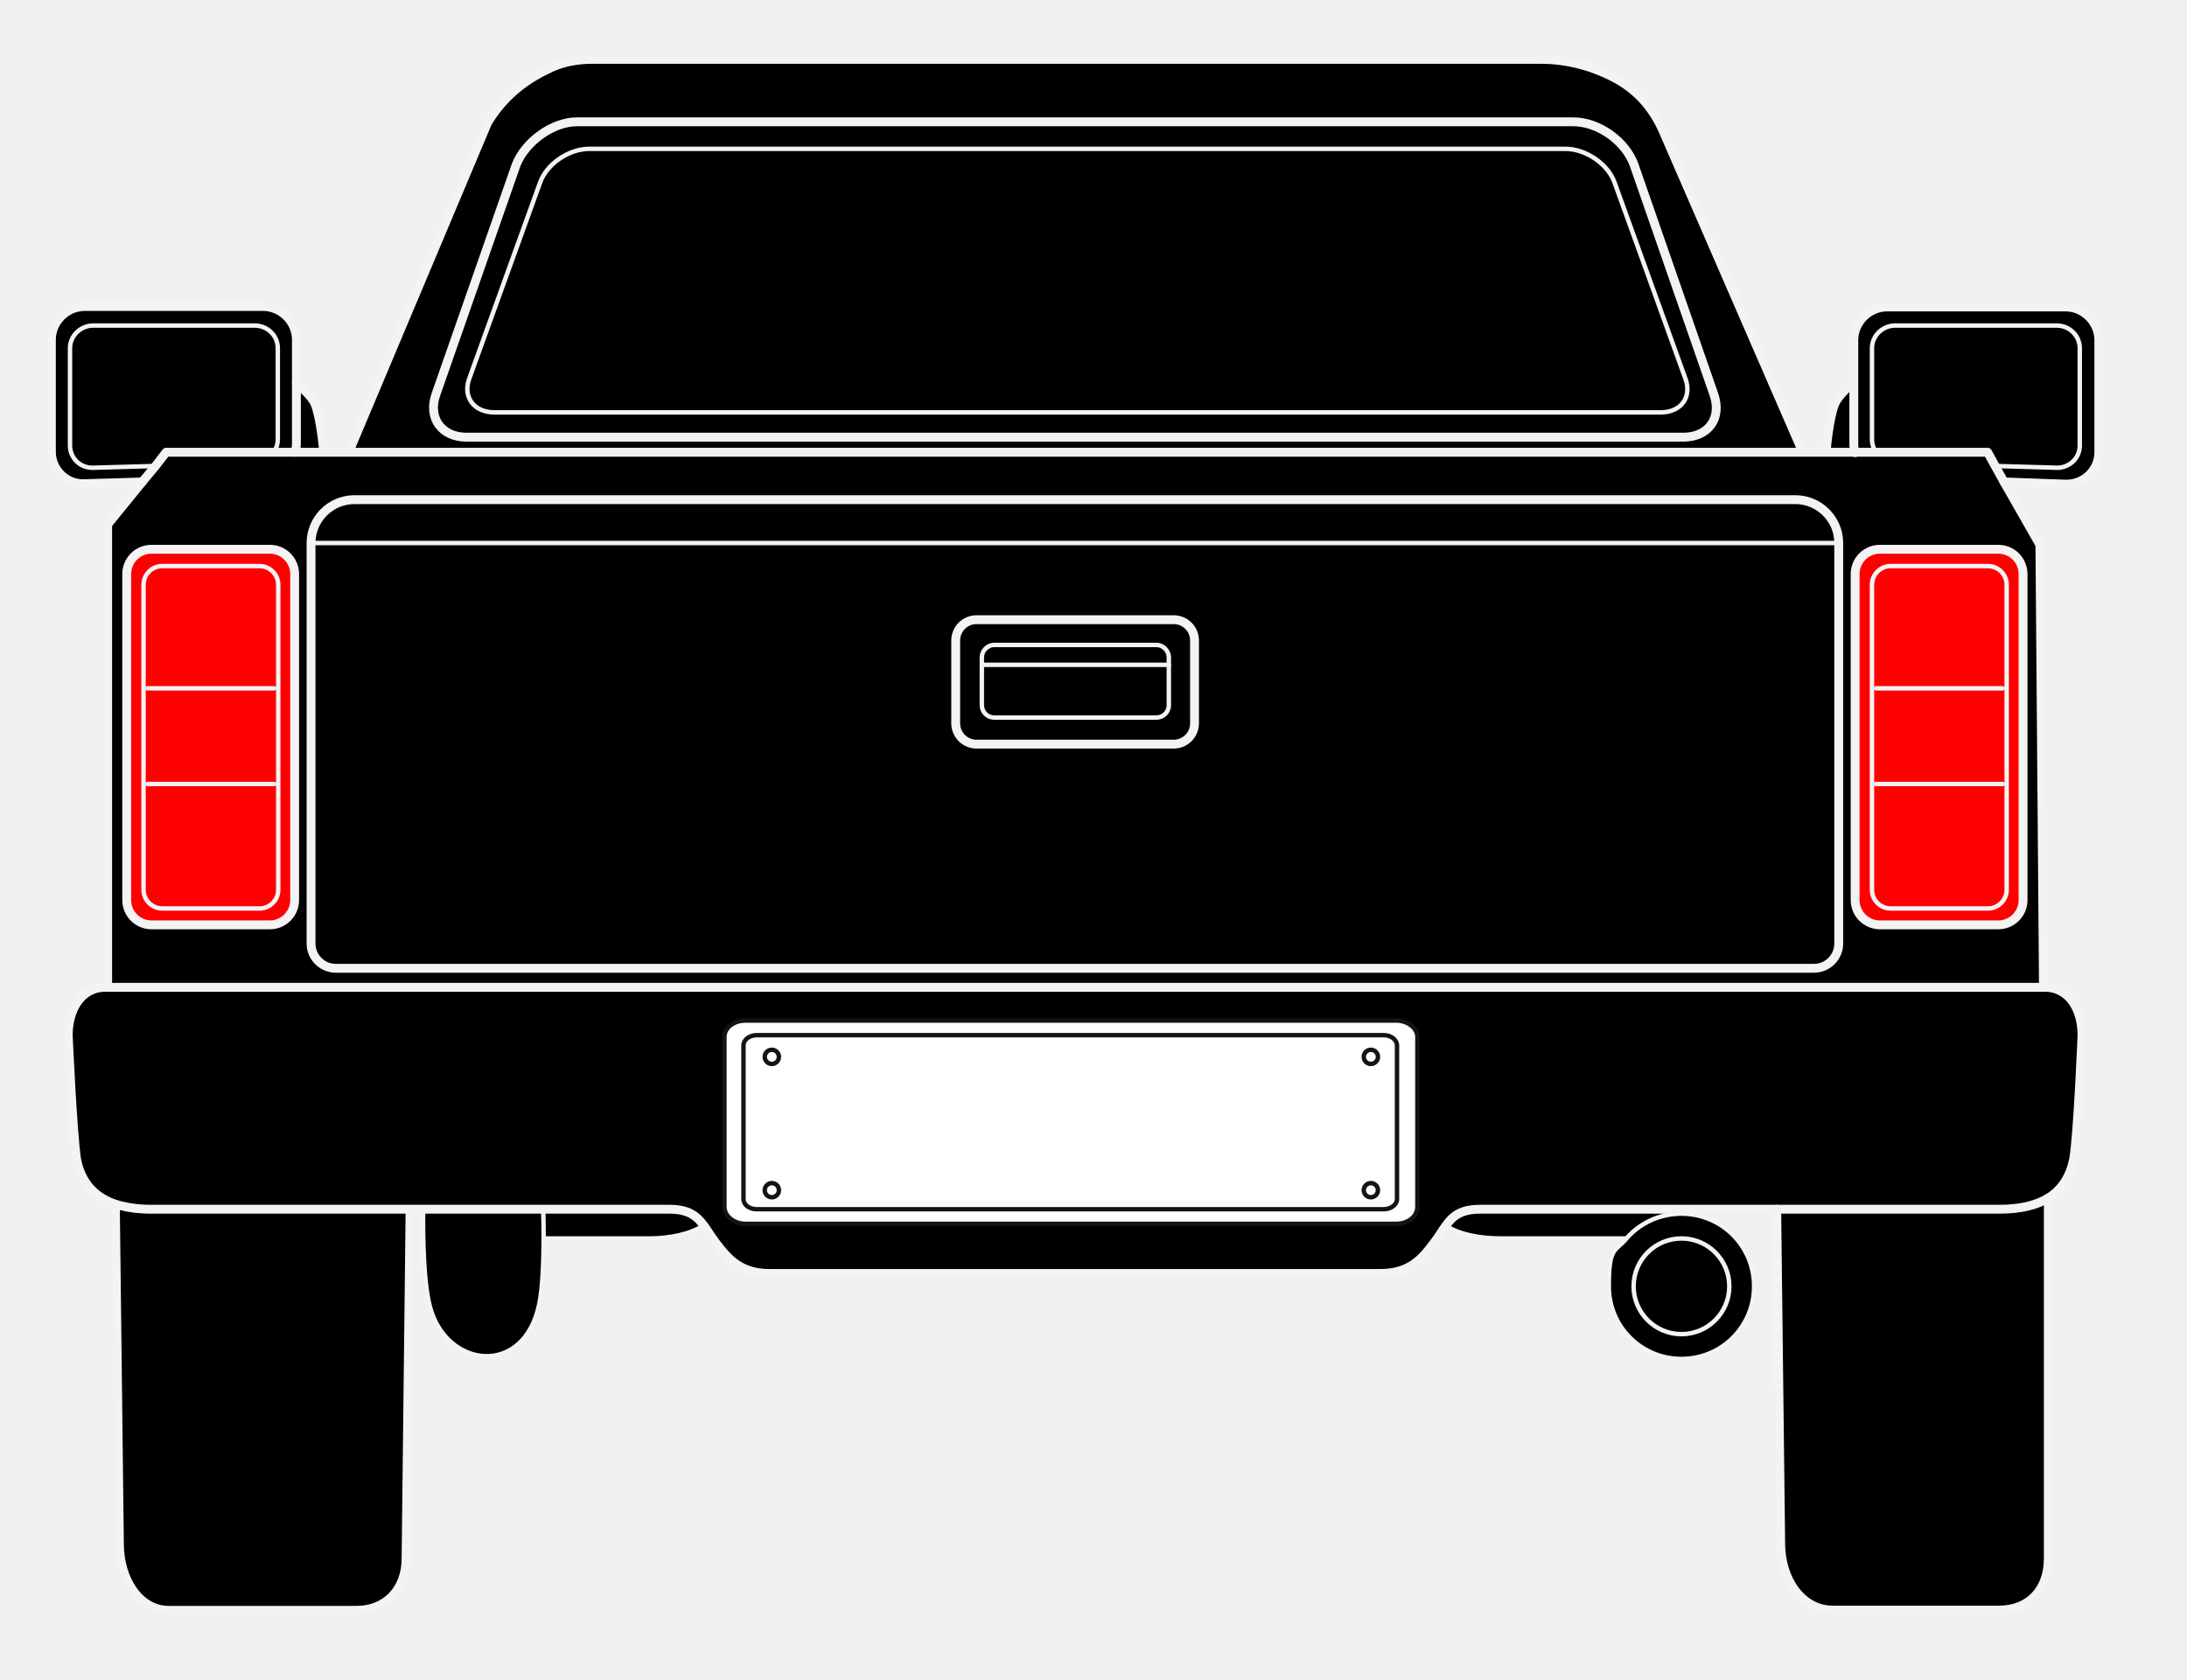
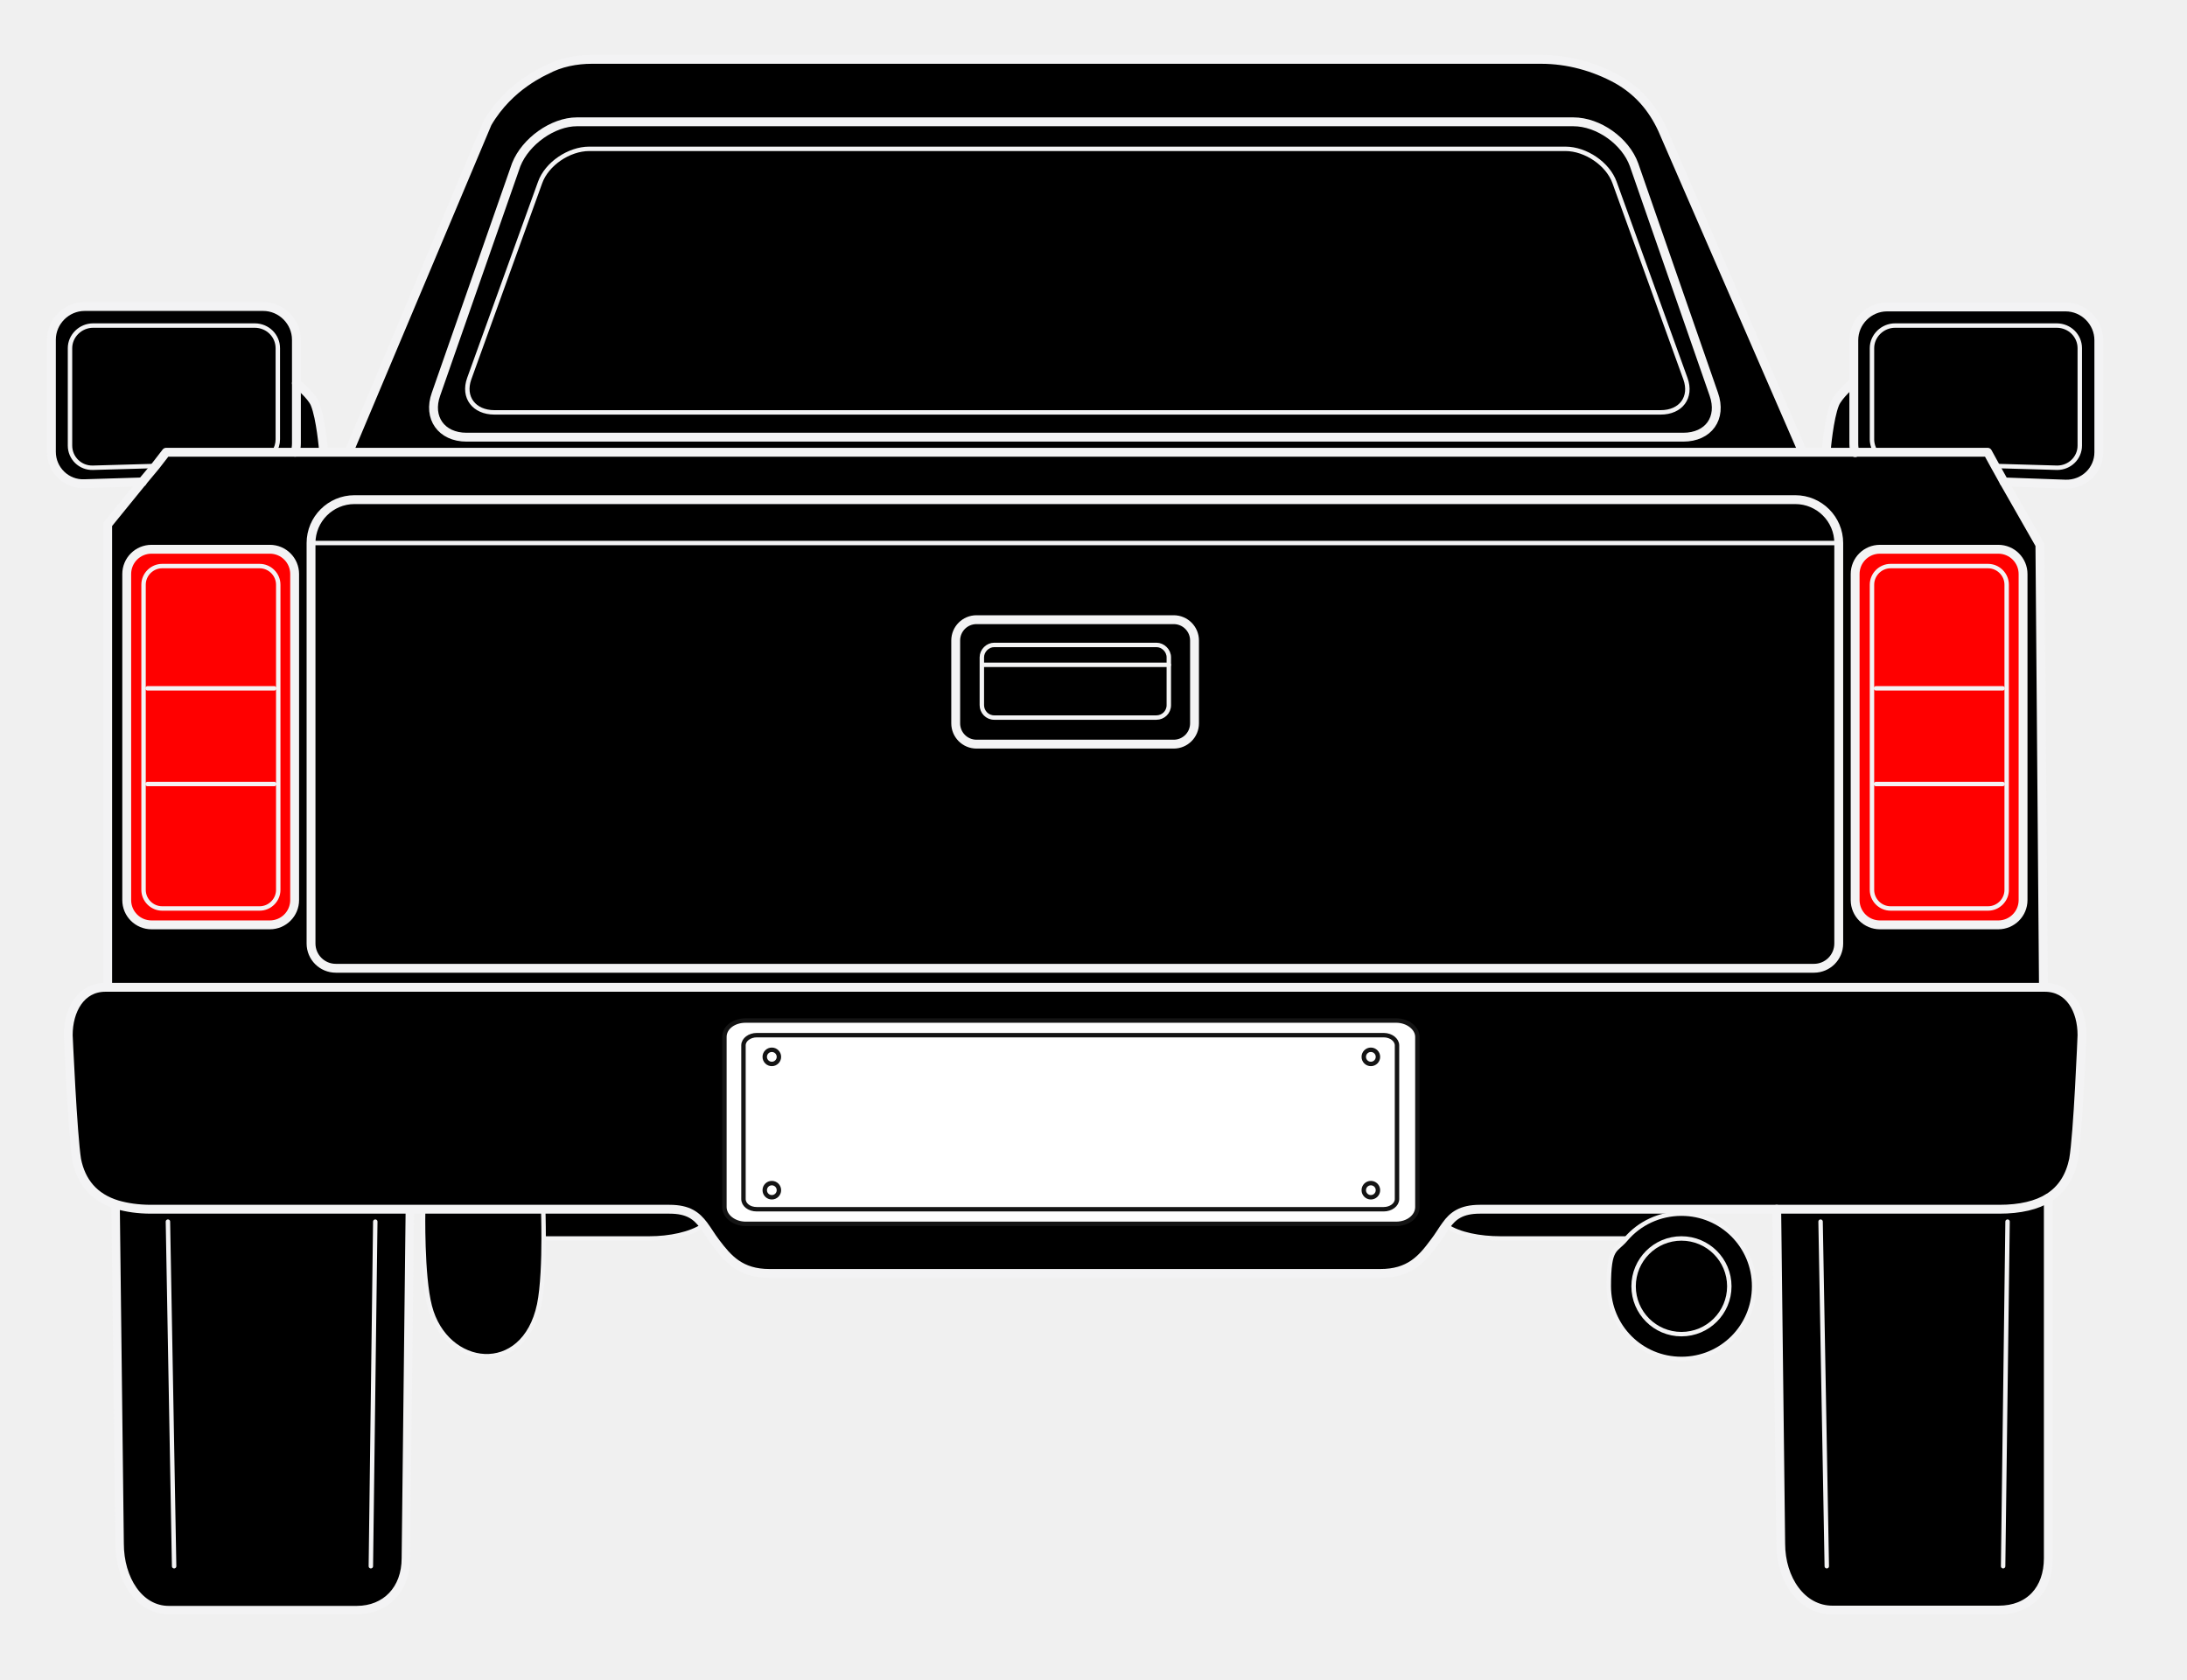
<svg xmlns="http://www.w3.org/2000/svg" id="Layer_1" version="1.1" viewBox="0 0 493.6 379.1">
  <defs>
    <style>
      .st0 {
        stroke: #141414;
      }

      .st0, .st1, .st2, .st3 {
        fill: none;
        stroke-linecap: round;
        stroke-linejoin: round;
      }

      .st4 {
        fill: #fff;
      }

      .st1 {
        stroke-width: 1.9px;
      }

      .st1, .st2, .st3 {
        stroke: #f3f3f4;
      }

      .st5 {
        fill: red;
      }

      .st2 {
        stroke-width: 2px;
      }
    </style>
  </defs>
  <g>
    <path d="M473.7,76.7v25.3c0,4.1-3.4,7.4-7.5,7.2l-13.9-.5-2-3.6,14,.4c2.8,0,5.1-2.2,5.1-5v-22c0-2.8-2.3-5.1-5.2-5.1h-36.5c-2.8,0-5.2,2.3-5.2,5.1v20.6c0,1.1.4,2.1.9,3h-4.9c-.2-.6-.3-1.3-.3-2v-23.4c0-4.1,3.4-7.5,7.5-7.5h40.3c4.1,0,7.5,3.4,7.5,7.5Z" />
    <path d="M469.5,78.5v22c0,2.8-2.3,5.1-5.1,5l-14-.4-1.7-3h-25.1c-.6-.9-.9-1.9-.9-3v-20.6c0-2.8,2.3-5.1,5.2-5.1h36.5c2.8,0,5.2,2.3,5.2,5.1Z" />
    <path d="M469.9,233.7s-.9,22.5-1.9,28.1c-.8,3.8-2.6,6.7-5.6,8.6-2.7,1.7-6.4,2.6-11.2,2.6h-117.2c-4.2,0-6.1,1.5-7.6,3.6-.9,1.2-1.6,2.5-2.7,3.9-2.8,3.8-5.6,7-12.2,7h-137.8c-6.6,0-9.4-3.3-12.2-7-1-1.3-1.8-2.7-2.7-3.9-1.6-2.1-3.4-3.6-7.7-3.6H34.1c-3,0-5.5-.4-7.6-1-5.3-1.6-8.2-5.2-9.2-10.2-.9-5.6-1.9-28.1-1.9-28.1,0-5.6,2.8-10.8,8.4-10.8h437.7c5.6,0,8.4,5.1,8.4,10.8ZM319.8,272.6v-38.4c0-2.1-2.1-3.7-4.8-3.7h-146.8c-2.6,0-4.8,1.7-4.8,3.7v38.4c0,2.1,2.1,3.8,4.8,3.8h146.8c2.6,0,4.8-1.7,4.8-3.8Z" />
    <path d="M462.4,270.5v81.3c0,7-4.2,11.7-11.2,11.7h-37.5c-7,0-11.7-7-11.7-15l-.9-75.5h50.1c4.8,0,8.5-.9,11.2-2.6h0Z" />
    <path d="M35.1,105.2l2.5-3.1h41.3s328,0,328,0h5.5s6.4,0,6.4,0h29.9l1.7,3,2,3.6,8,14.2.8,99.7v.2H24.3v-104.5l7.8-9.6h0l2.9-3.6ZM456.7,203.2v-73.6c0-3.1-2.5-5.6-5.6-5.6h-26.7c-3.1,0-5.6,2.5-5.6,5.6v73.6c0,3.1,2.5,5.6,5.6,5.6h26.7c3.1,0,5.6-2.5,5.6-5.6ZM415.1,213v-90.4c0-5.4-4.4-9.8-9.8-9.8H80c-5.4,0-9.8,4.4-9.8,9.8v90.4c0,3.1,2.5,5.6,5.6,5.6h333.7c3.1,0,5.6-2.5,5.6-5.6ZM66.6,203.2v-73.6c0-3.1-2.5-5.6-5.6-5.6h-26.7c-3.1,0-5.6,2.5-5.6,5.6v73.6c0,3.1,2.5,5.6,5.6,5.6h26.7c3.1,0,5.6-2.5,5.6-5.6Z" />
    <path class="st5" d="M456.7,129.6v73.6c0,3.1-2.5,5.6-5.6,5.6h-26.7c-3.1,0-5.6-2.5-5.6-5.6v-73.6c0-3.1,2.5-5.6,5.6-5.6h26.7c3.1,0,5.6,2.5,5.6,5.6ZM452.9,200.9v-68.9c0-2.3-1.9-4.2-4.2-4.2h-22c-2.3,0-4.2,1.9-4.2,4.2v68.9c0,2.3,1.9,4.2,4.2,4.2h22c2.3,0,4.2-1.9,4.2-4.2Z" />
    <path class="st5" d="M452.9,177v23.9c0,2.3-1.9,4.2-4.2,4.2h-22c-2.3,0-4.2-1.9-4.2-4.2v-23.9h30.5Z" />
    <polygon class="st5" points="452.9 155.4 452.9 177 452 177 423.4 177 422.5 177 422.5 155.4 423.4 155.4 452 155.4 452.9 155.4" />
    <path class="st5" d="M452.9,132v23.4h-30.5v-23.4c0-2.3,1.9-4.2,4.2-4.2h22c2.3,0,4.2,1.9,4.2,4.2Z" />
    <path d="M418.7,102.1h-6.4v-.6s.6-7.1,1.9-10.3c.8-1.9,4-4.7,4-4.7h.2v13.6c0,.7.1,1.4.3,2Z" />
    <path d="M415.1,122.6v90.4c0,3.1-2.5,5.6-5.6,5.6H75.8c-3.1,0-5.6-2.5-5.6-5.6v-90.4h344.9ZM269.6,163.4v-18.7c0-2.6-2.1-4.7-4.7-4.7h-44.5c-2.6,0-4.7,2.1-4.7,4.7v18.7c0,2.6,2.1,4.7,4.7,4.7h44.5c2.6,0,4.7-2.1,4.7-4.7Z" />
    <path d="M415.1,122.6H70.2c0-5.4,4.4-9.8,9.8-9.8h325.2c5.4,0,9.8,4.4,9.8,9.8Z" />
    <path d="M406.8,101.9v.2H78.8v-.2l31.2-74.1c2.5-4.3,5.8-7.3,8.5-9.2,2.7-1.9,4.8-2.8,4.8-2.8,3.1-1.7,6.8-2.4,10.3-2.4h214.2c6,0,11.9,1.6,17.2,4.5,2.3,1.3,4.3,2.9,6,4.8s3.1,4.1,4.2,6.5l31.6,72.7ZM380,98.7c5.7,0,8.8-4.4,6.9-9.7l-18-51.8c-1.9-5.4-8-9.7-13.7-9.7h-224.9c-5.4,0-11.6,4.4-13.7,9.7l-18.1,51.8c-1.9,5.4,1.2,9.7,6.9,9.7h274.6Z" />
    <path d="M379.5,274c9.1,0,16.4,7.3,16.4,16.4s-7.3,16.4-16.4,16.4-16.4-7.3-16.4-16.4,1.5-7.8,3.9-10.7c3-3.5,7.5-5.7,12.5-5.7ZM390.3,290.4c0-6-4.8-10.8-10.8-10.8s-10.8,4.8-10.8,10.8,4.8,10.8,10.8,10.8,10.8-4.8,10.8-10.8Z" />
    <circle cx="379.5" cy="290.4" r="10.8" />
    <path d="M386.9,89c1.9,5.4-1.2,9.7-6.9,9.7H105.3c-5.7,0-8.8-4.4-6.9-9.7l18.1-51.8c2.1-5.3,8.3-9.7,13.7-9.7h224.9c5.7,0,11.8,4.4,13.7,9.7l18,51.8ZM374.8,93.1c4.6,0,7.2-3.4,5.6-7.6l-16-44.3c-1.5-4.2-6.5-7.6-11.1-7.6h-220.3c-4.6,0-9.6,3.4-11.1,7.6l-16,44.3c-1.5,4.2,1,7.6,5.7,7.6h263.3Z" />
    <path d="M380.5,85.5c1.5,4.2-1,7.6-5.6,7.6H111.6c-4.6,0-7.2-3.4-5.7-7.6l16-44.3c1.5-4.2,6.5-7.6,11.1-7.6h220.3c4.6,0,9.6,3.4,11.1,7.6l16,44.3Z" />
    <path d="M379.5,273v.9c-5,0-9.5,2.2-12.5,5.7h-.1c0-.1-28.2-.1-28.2-.1-4.7,0-9.4-.9-12.2-2.8h-.2c1.6-2.2,3.5-3.8,7.6-3.8h45.5Z" />
    <path class="st4" d="M319.8,234.1v38.4c0,2.1-2.1,3.8-4.8,3.8h-146.8c-2.6,0-4.8-1.7-4.8-3.8v-38.4c0-2.1,2.1-3.7,4.8-3.7h146.8c2.6,0,4.8,1.7,4.8,3.7ZM315.4,270.7v-34.7c0-1.3-1.4-2.3-3-2.3h-141.5c-1.7,0-3,1.1-3,2.3v34.7c0,1.3,1.4,2.3,3,2.3h141.5c1.7,0,3-1,3-2.3Z" />
    <path class="st4" d="M315.4,236v34.7c0,1.3-1.4,2.3-3,2.3h-141.5c-1.7,0-3-1-3-2.3v-34.7c0-1.3,1.4-2.3,3-2.3h141.5c1.7,0,3,1.1,3,2.3ZM311,238.6c0-.9-.7-1.6-1.6-1.6s-1.6.7-1.6,1.6.7,1.6,1.6,1.6,1.6-.7,1.6-1.6ZM311,268.7c0-.9-.7-1.6-1.6-1.6s-1.6.7-1.6,1.6.7,1.6,1.6,1.6,1.6-.7,1.6-1.6ZM175.9,238.6c0-.9-.7-1.6-1.6-1.6s-1.6.7-1.6,1.6.7,1.6,1.6,1.6,1.6-.7,1.6-1.6ZM175.9,268.7c0-.9-.7-1.6-1.6-1.6s-1.6.7-1.6,1.6.7,1.6,1.6,1.6,1.6-.7,1.6-1.6Z" />
    <circle class="st4" cx="309.4" cy="238.6" r="1.6" />
    <circle class="st4" cx="309.4" cy="268.7" r="1.6" />
    <path d="M263.7,150.1v-1.7c0-1.5-1.3-2.8-2.8-2.8h-36.6c-1.6,0-2.8,1.3-2.8,2.8v10.8c0,1.6,1.3,2.8,2.8,2.8h36.6c1.5,0,2.8-1.3,2.8-2.8v-9.1ZM269.6,144.6v18.7c0,2.6-2.1,4.7-4.7,4.7h-44.5c-2.6,0-4.7-2.1-4.7-4.7v-18.7c0-2.6,2.1-4.7,4.7-4.7h44.5c2.6,0,4.7,2.1,4.7,4.7Z" />
    <path d="M263.7,150.1v9.1c0,1.6-1.3,2.8-2.8,2.8h-36.6c-1.6,0-2.8-1.3-2.8-2.8v-9.1h42.2Z" />
    <path d="M263.7,148.4v1.7h-42.2v-1.7c0-1.5,1.3-2.8,2.8-2.8h36.6c1.5,0,2.8,1.3,2.8,2.8Z" />
    <circle class="st4" cx="174.2" cy="238.6" r="1.6" />
    <circle class="st4" cx="174.2" cy="268.7" r="1.6" />
    <path d="M158.9,276.7h-.2c-2.8,2-7.5,2.9-12.2,2.9h-23.6c0,0-.2,0-.2,0,0-3.8-.1-6.6-.1-6.6h28.6c4.2,0,6.1,1.5,7.7,3.6Z" />
    <path d="M122.7,273s.1,2.8.1,6.6c0,4.8-.2,11-1,14.9-3.6,16.6-21.2,14.4-24.7.4-1.8-7-1.5-21.7-1.5-21.7v-.2h27.2Z" />
    <path d="M92.4,273l-.9,78.7c0,7-4.4,11.7-11.1,11.7h-42.4c-6.6,0-11.1-7-11.1-15l-.9-75.5.3-1c2.1.7,4.7,1,7.6,1h58.3Z" />
    <path d="M73,101.5v.6h-6.4c.2-.6.3-1.3.3-2v-13.6s3.4,2.7,4.2,4.7c1.3,3.2,1.9,10.3,1.9,10.3Z" />
    <path d="M66.9,86.5v13.6c0,.7,0,1.4-.3,2h-4.8c.6-.8.9-1.8.9-2.9v-20.6c0-2.8-2.3-5.1-5.2-5.1H21c-2.8,0-5.2,2.3-5.2,5.1v22c0,2.8,2.3,5.1,5.2,5l14.1-.4-2.9,3.6h0l-13,.4c-4.1.1-7.5-3.1-7.5-7.2v-25.3c0-4.1,3.4-7.5,7.5-7.5h40.3c4.1,0,7.5,3.4,7.5,7.5v9.8Z" />
    <path class="st5" d="M66.6,129.6v73.6c0,3.1-2.5,5.6-5.6,5.6h-26.7c-3.1,0-5.6-2.5-5.6-5.6v-73.6c0-3.1,2.5-5.6,5.6-5.6h26.7c3.1,0,5.6,2.5,5.6,5.6ZM62.8,200.9v-68.9c0-2.3-1.9-4.2-4.2-4.2h-22c-2.3,0-4.2,1.9-4.2,4.2v68.9c0,2.3,1.9,4.2,4.2,4.2h22c2.3,0,4.2-1.9,4.2-4.2Z" />
    <path class="st5" d="M62.8,177v23.9c0,2.3-1.9,4.2-4.2,4.2h-22c-2.3,0-4.2-1.9-4.2-4.2v-23.9h30.5Z" />
    <polygon class="st5" points="62.8 155.4 62.8 177 61.9 177 33.3 177 32.4 177 32.4 155.4 33.3 155.4 61.9 155.4 62.8 155.4" />
    <path class="st5" d="M62.8,132v23.4h-30.5v-23.4c0-2.3,1.9-4.2,4.2-4.2h22c2.3,0,4.2,1.9,4.2,4.2Z" />
    <path d="M62.7,78.5v20.6c0,1.1-.3,2.1-.9,2.9h-24.3l-2.5,3.1-14.1.4c-2.8,0-5.2-2.2-5.2-5v-22c0-2.8,2.3-5.1,5.2-5.1h36.6c2.8,0,5.2,2.3,5.2,5.1Z" />
  </g>
  <g>
    <polyline class="st2" points="32.1 108.8 35.1 105.2 37.5 102.1 61.8 102.1 66.6 102.1 73 102.1 78.8 102.1 406.8 102.1 412.3 102.1 418.7 102.1 423.5 102.1 448.6 102.1 450.3 105.2 452.3 108.8 460.4 123 461.2 222.7" />
    <polyline class="st2" points="24.3 222.7 24.3 118.4 32.1 108.8" />
    <line class="st3" x1="70.2" y1="122.6" x2="415.1" y2="122.6" />
    <path class="st2" d="M452.3,108.8l13.9.5c4.1.1,7.5-3.1,7.5-7.2v-25.3c0-4.1-3.4-7.5-7.5-7.5h-40.3c-4.1,0-7.5,3.4-7.5,7.5v23.4c0,.7.1,1.4.3,2" />
    <path class="st2" d="M66.6,102.1h0c.2-.6.3-1.3.3-2v-23.4c0-4.1-3.4-7.5-7.5-7.5H19.1c-4.1,0-7.5,3.4-7.5,7.5v25.3c0,4.1,3.4,7.4,7.5,7.2l13-.4h0" />
    <path class="st2" d="M116.5,37.2c2.1-5.3,8.3-9.7,13.7-9.7h224.9c5.7,0,11.8,4.4,13.7,9.7l18,51.8c1.9,5.4-1.2,9.7-6.9,9.7H105.3c-5.7,0-8.8-4.4-6.9-9.7l18.1-51.8Z" />
    <path class="st3" d="M121.9,41.2c1.5-4.2,6.5-7.6,11.1-7.6h220.3c4.6,0,9.6,3.4,11.1,7.6l16,44.3c1.5,4.2-1,7.6-5.6,7.6H111.6c-4.6,0-7.2-3.4-5.7-7.6l16-44.3Z" />
    <path class="st2" d="M78.8,101.9l31.2-74.1c2.5-4.3,5.8-7.3,8.5-9.2,2.7-1.9,4.8-2.8,4.8-2.8,3.1-1.7,6.8-2.4,10.3-2.4h214.2c6,0,11.9,1.6,17.2,4.5,2.3,1.3,4.3,2.9,6,4.8s3.1,4.1,4.2,6.5l31.6,72.7" />
    <path class="st2" d="M70.2,122.6c0-5.4,4.4-9.8,9.8-9.8h325.2c5.4,0,9.8,4.4,9.8,9.8v90.4c0,3.1-2.5,5.6-5.6,5.6H75.8c-3.1,0-5.6-2.5-5.6-5.6v-90.4Z" />
    <path class="st2" d="M215.7,144.6c0-2.6,2.1-4.7,4.7-4.7h44.5c2.6,0,4.7,2.1,4.7,4.7v18.7c0,2.6-2.1,4.7-4.7,4.7h-44.5c-2.6,0-4.7-2.1-4.7-4.7v-18.7Z" />
    <path class="st3" d="M221.6,150.1v-1.7c0-1.5,1.3-2.8,2.8-2.8h36.6c1.5,0,2.8,1.3,2.8,2.8v10.8c0,1.6-1.3,2.8-2.8,2.8h-36.6c-1.6,0-2.8-1.3-2.8-2.8v-9.1Z" />
    <path class="st2" d="M28.6,129.6c0-3.1,2.5-5.6,5.6-5.6h26.7c3.1,0,5.6,2.5,5.6,5.6v73.6c0,3.1-2.5,5.6-5.6,5.6h-26.7c-3.1,0-5.6-2.5-5.6-5.6v-73.6Z" />
    <path class="st2" d="M418.7,129.6c0-3.1,2.5-5.6,5.6-5.6h26.7c3.1,0,5.6,2.5,5.6,5.6v73.6c0,3.1-2.5,5.6-5.6,5.6h-26.7c-3.1,0-5.6-2.5-5.6-5.6v-73.6Z" />
    <path class="st3" d="M32.4,155.4v-23.4c0-2.3,1.9-4.2,4.2-4.2h22c2.3,0,4.2,1.9,4.2,4.2v68.9c0,2.3-1.9,4.2-4.2,4.2h-22c-2.3,0-4.2-1.9-4.2-4.2v-45.4Z" />
    <path class="st3" d="M422.5,155.4v-23.4c0-2.3,1.9-4.2,4.2-4.2h22c2.3,0,4.2,1.9,4.2,4.2v68.9c0,2.3-1.9,4.2-4.2,4.2h-22c-2.3,0-4.2-1.9-4.2-4.2v-45.4Z" />
    <line class="st3" x1="33.3" y1="155.4" x2="61.9" y2="155.4" />
    <line class="st3" x1="33.3" y1="177" x2="61.9" y2="177" />
    <line class="st3" x1="423.4" y1="155.4" x2="452" y2="155.4" />
    <line class="st3" x1="423.4" y1="177" x2="452" y2="177" />
    <path class="st2" d="M461.2,222.9h.3c5.6,0,8.4,5.1,8.4,10.8,0,0-.9,22.5-1.9,28.1-.8,3.8-2.6,6.7-5.6,8.6-2.7,1.7-6.4,2.6-11.2,2.6h-117.2c-4.2,0-6.1,1.5-7.6,3.6-.9,1.2-1.6,2.5-2.7,3.9-2.8,3.8-5.6,7-12.2,7h-137.8c-6.6,0-9.4-3.3-12.2-7-1-1.3-1.8-2.7-2.7-3.9-1.6-2.1-3.4-3.6-7.7-3.6H34.1c-3,0-5.5-.4-7.6-1-5.3-1.6-8.2-5.2-9.2-10.2-.9-5.6-1.9-28.1-1.9-28.1,0-5.6,2.8-10.8,8.4-10.8h437.4Z" />
    <path class="st0" d="M163.5,234.1c0-2.1,2.1-3.7,4.8-3.7h146.8c2.6,0,4.8,1.7,4.8,3.7v38.4c0,2.1-2.1,3.8-4.8,3.8h-146.8c-2.6,0-4.8-1.7-4.8-3.8v-38.4Z" />
    <path class="st0" d="M167.8,236c0-1.3,1.4-2.3,3-2.3h141.5c1.7,0,3,1.1,3,2.3v34.7c0,1.3-1.4,2.3-3,2.3h-141.5c-1.7,0-3-1-3-2.3v-34.7Z" />
    <circle class="st0" cx="174.2" cy="238.6" r="1.6" />
    <circle class="st0" cx="309.4" cy="238.6" r="1.6" />
    <circle class="st0" cx="174.2" cy="268.7" r="1.6" />
    <circle class="st0" cx="309.4" cy="268.7" r="1.6" />
    <path class="st3" d="M379.5,274c9.1,0,16.4,7.3,16.4,16.4s-7.3,16.4-16.4,16.4-16.4-7.3-16.4-16.4,1.5-7.8,3.9-10.7c3-3.5,7.5-5.7,12.5-5.7Z" />
    <circle class="st3" cx="379.5" cy="290.4" r="10.8" />
    <path class="st3" d="M95.5,273.2s-.3,14.8,1.5,21.7c3.6,14,21.2,16.2,24.7-.4.8-3.9,1-10.2,1-14.9,0-3.8-.1-6.6-.1-6.6" />
    <path class="st1" d="M26.1,273l.9,75.5c0,8,4.4,15,11.1,15h42.4c6.6,0,11.1-4.7,11.1-11.7l.9-78.7" />
    <path class="st2" d="M401,273l.9,75.5c0,8,4.7,15,11.7,15h37.5c7,0,11.2-4.7,11.2-11.7v-81.3" />
+     <line class="st3" x1="37.9" y1="275.8" x2="39.3" y2="353.6" />
+     <line class="st3" x1="84.7" y1="275.8" x2="83.7" y2="353.6" />
+     <line class="st3" x1="410.9" y1="275.8" x2="412.3" y2="353.6" />
+     <line class="st3" x1="453.1" y1="275.8" x2="452.1" y2="353.6" />
    <path class="st3" d="M61.8,102.1h0c.6-.9.9-1.9.9-2.9v-20.6c0-2.8-2.3-5.1-5.2-5.1H21c-2.8,0-5.2,2.3-5.2,5.1v22c0,2.8,2.3,5.1,5.2,5l14.1-.4h0" />
    <path class="st3" d="M450.3,105.2l14,.4c2.8,0,5.1-2.2,5.1-5v-22c0-2.8-2.3-5.1-5.2-5.1h-36.5c-2.8,0-5.2,2.3-5.2,5.1v20.6c0,1.1.4,2.1.9,3" />
    <path class="st2" d="M66.9,86.5s3.4,2.7,4.2,4.7c1.3,3.2,1.9,10.3,1.9,10.3" />
    <path class="st2" d="M418.1,86.5s-3.2,2.7-4,4.7c-1.3,3.2-1.9,10.3-1.9,10.3" />
    <path class="st3" d="M122.9,279.6h23.6c4.7,0,9.4-1,12.2-2.9" />
    <path class="st3" d="M326.5,276.8c2.8,1.9,7.5,2.8,12.2,2.8h28.2" />
    <polyline class="st3" points="221.8 150.1 263.7 150.1 263.8 150.1" />
  </g>
</svg>
